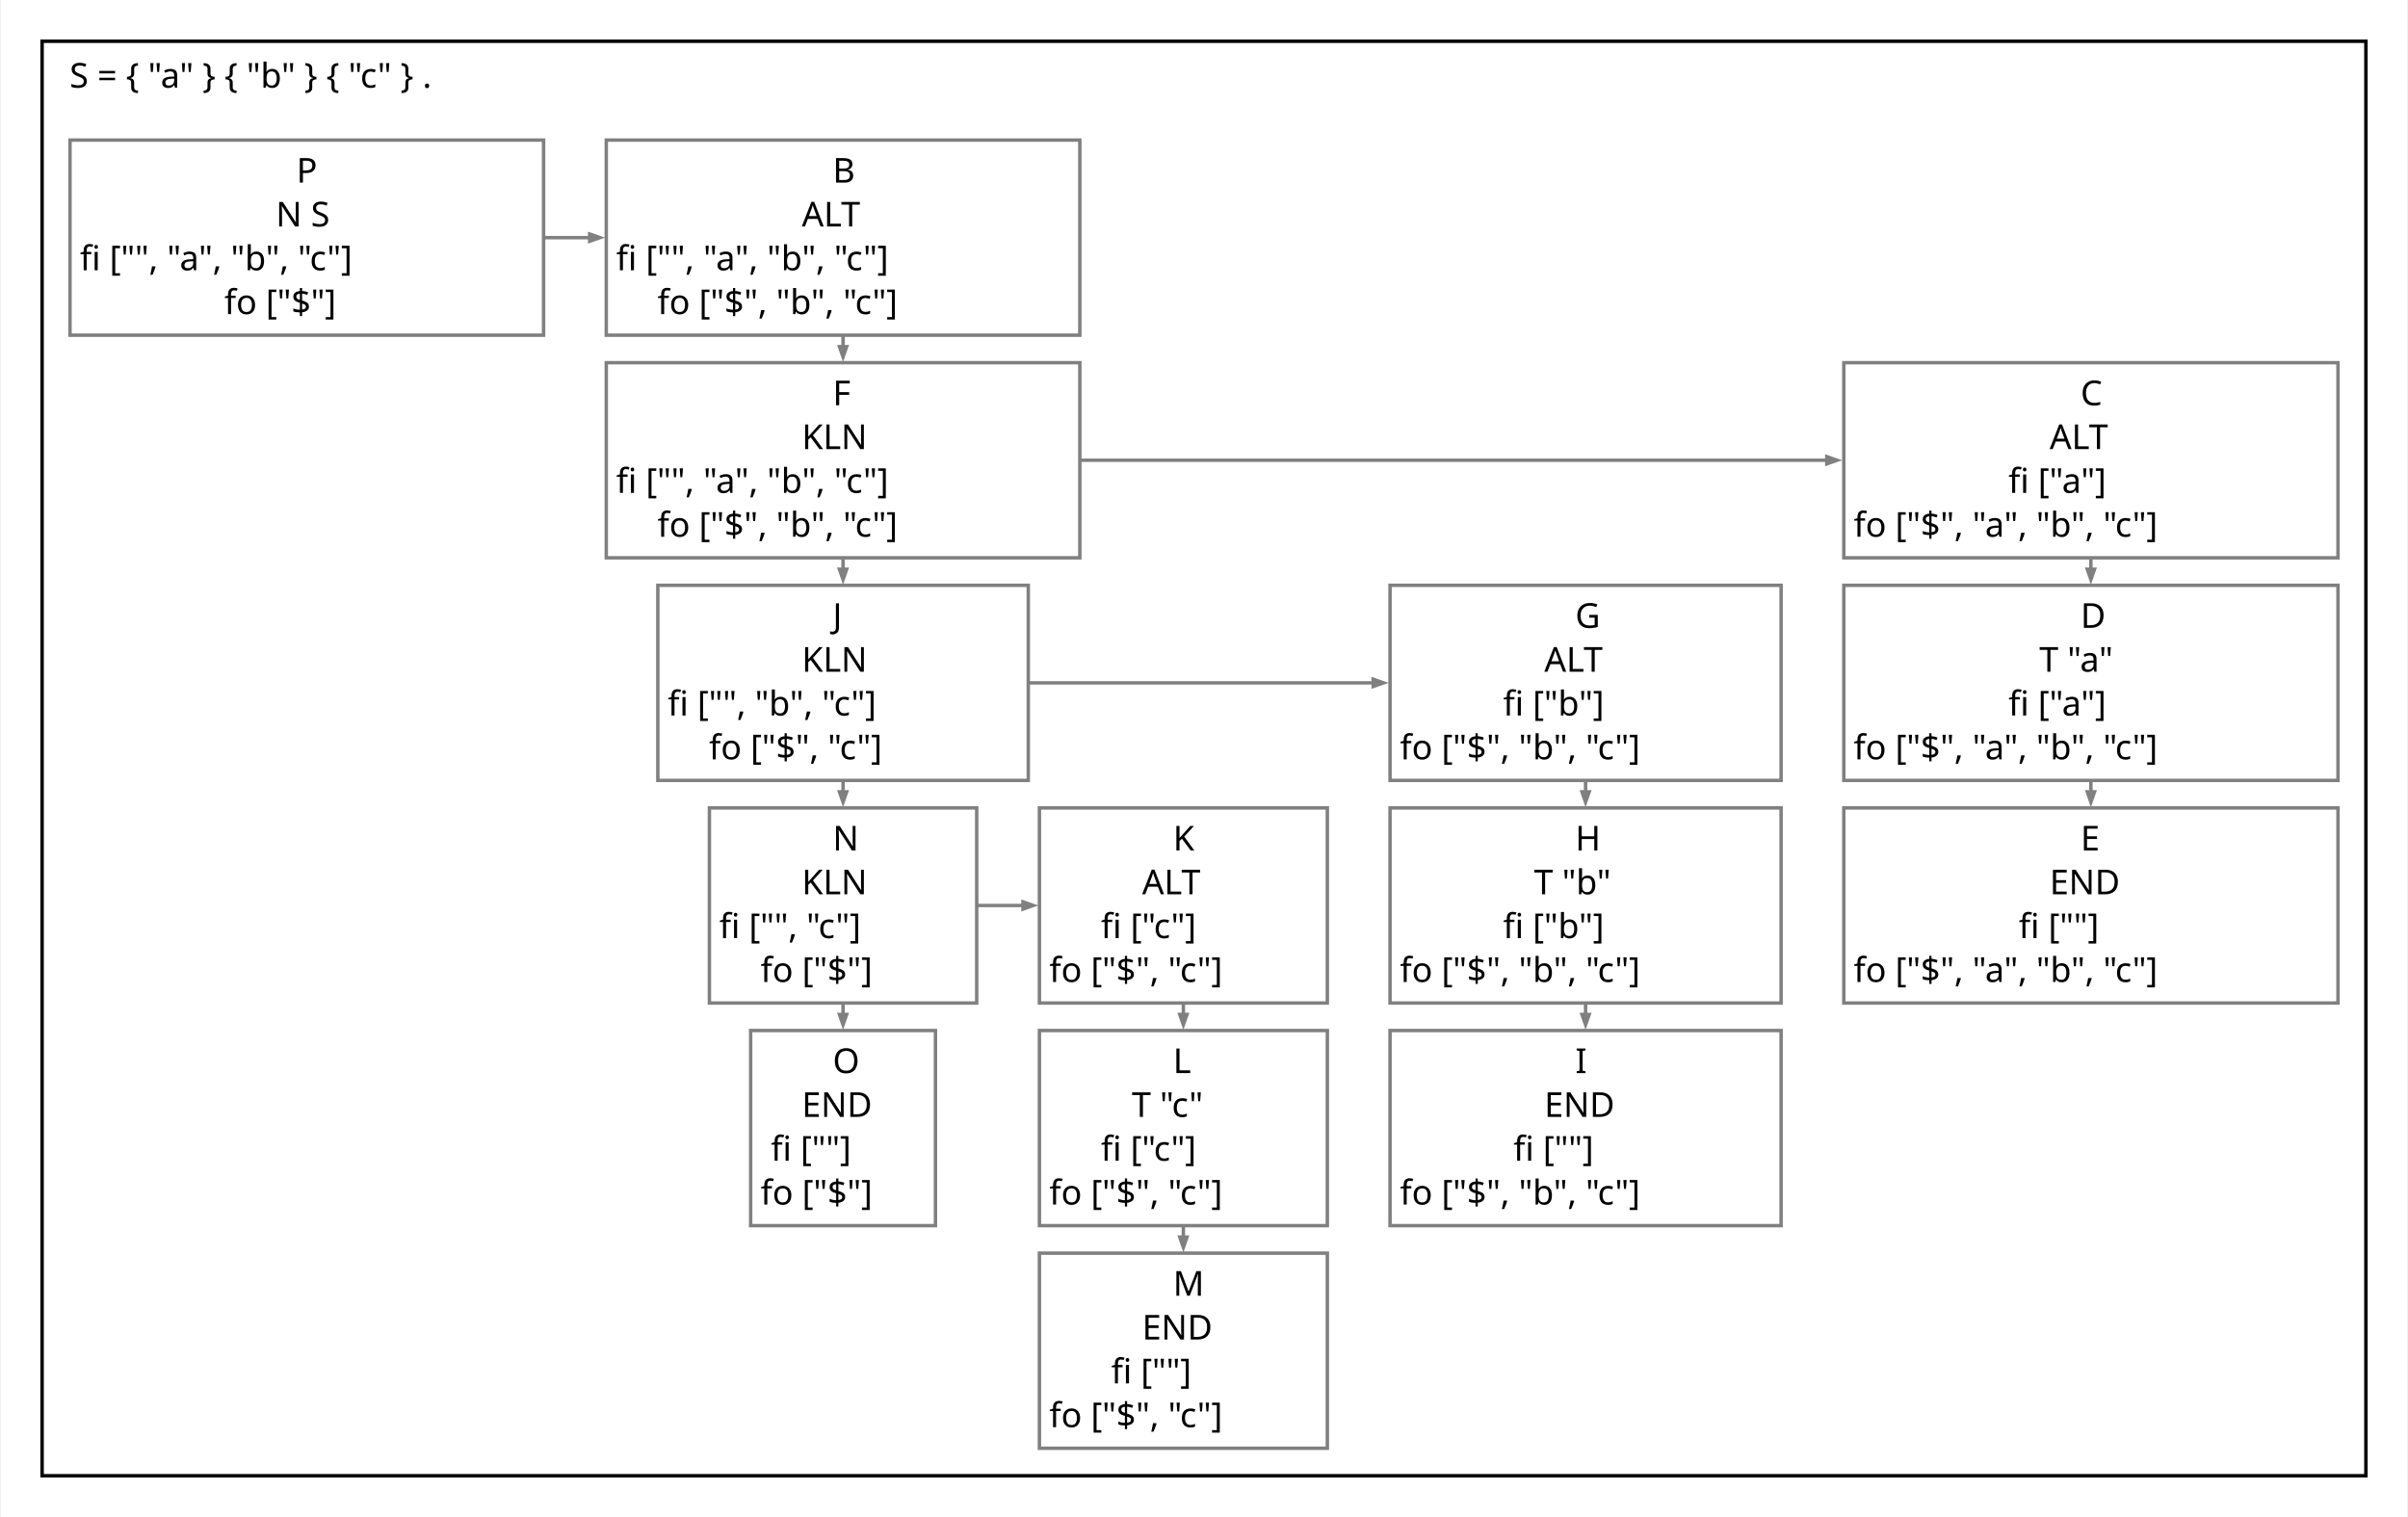
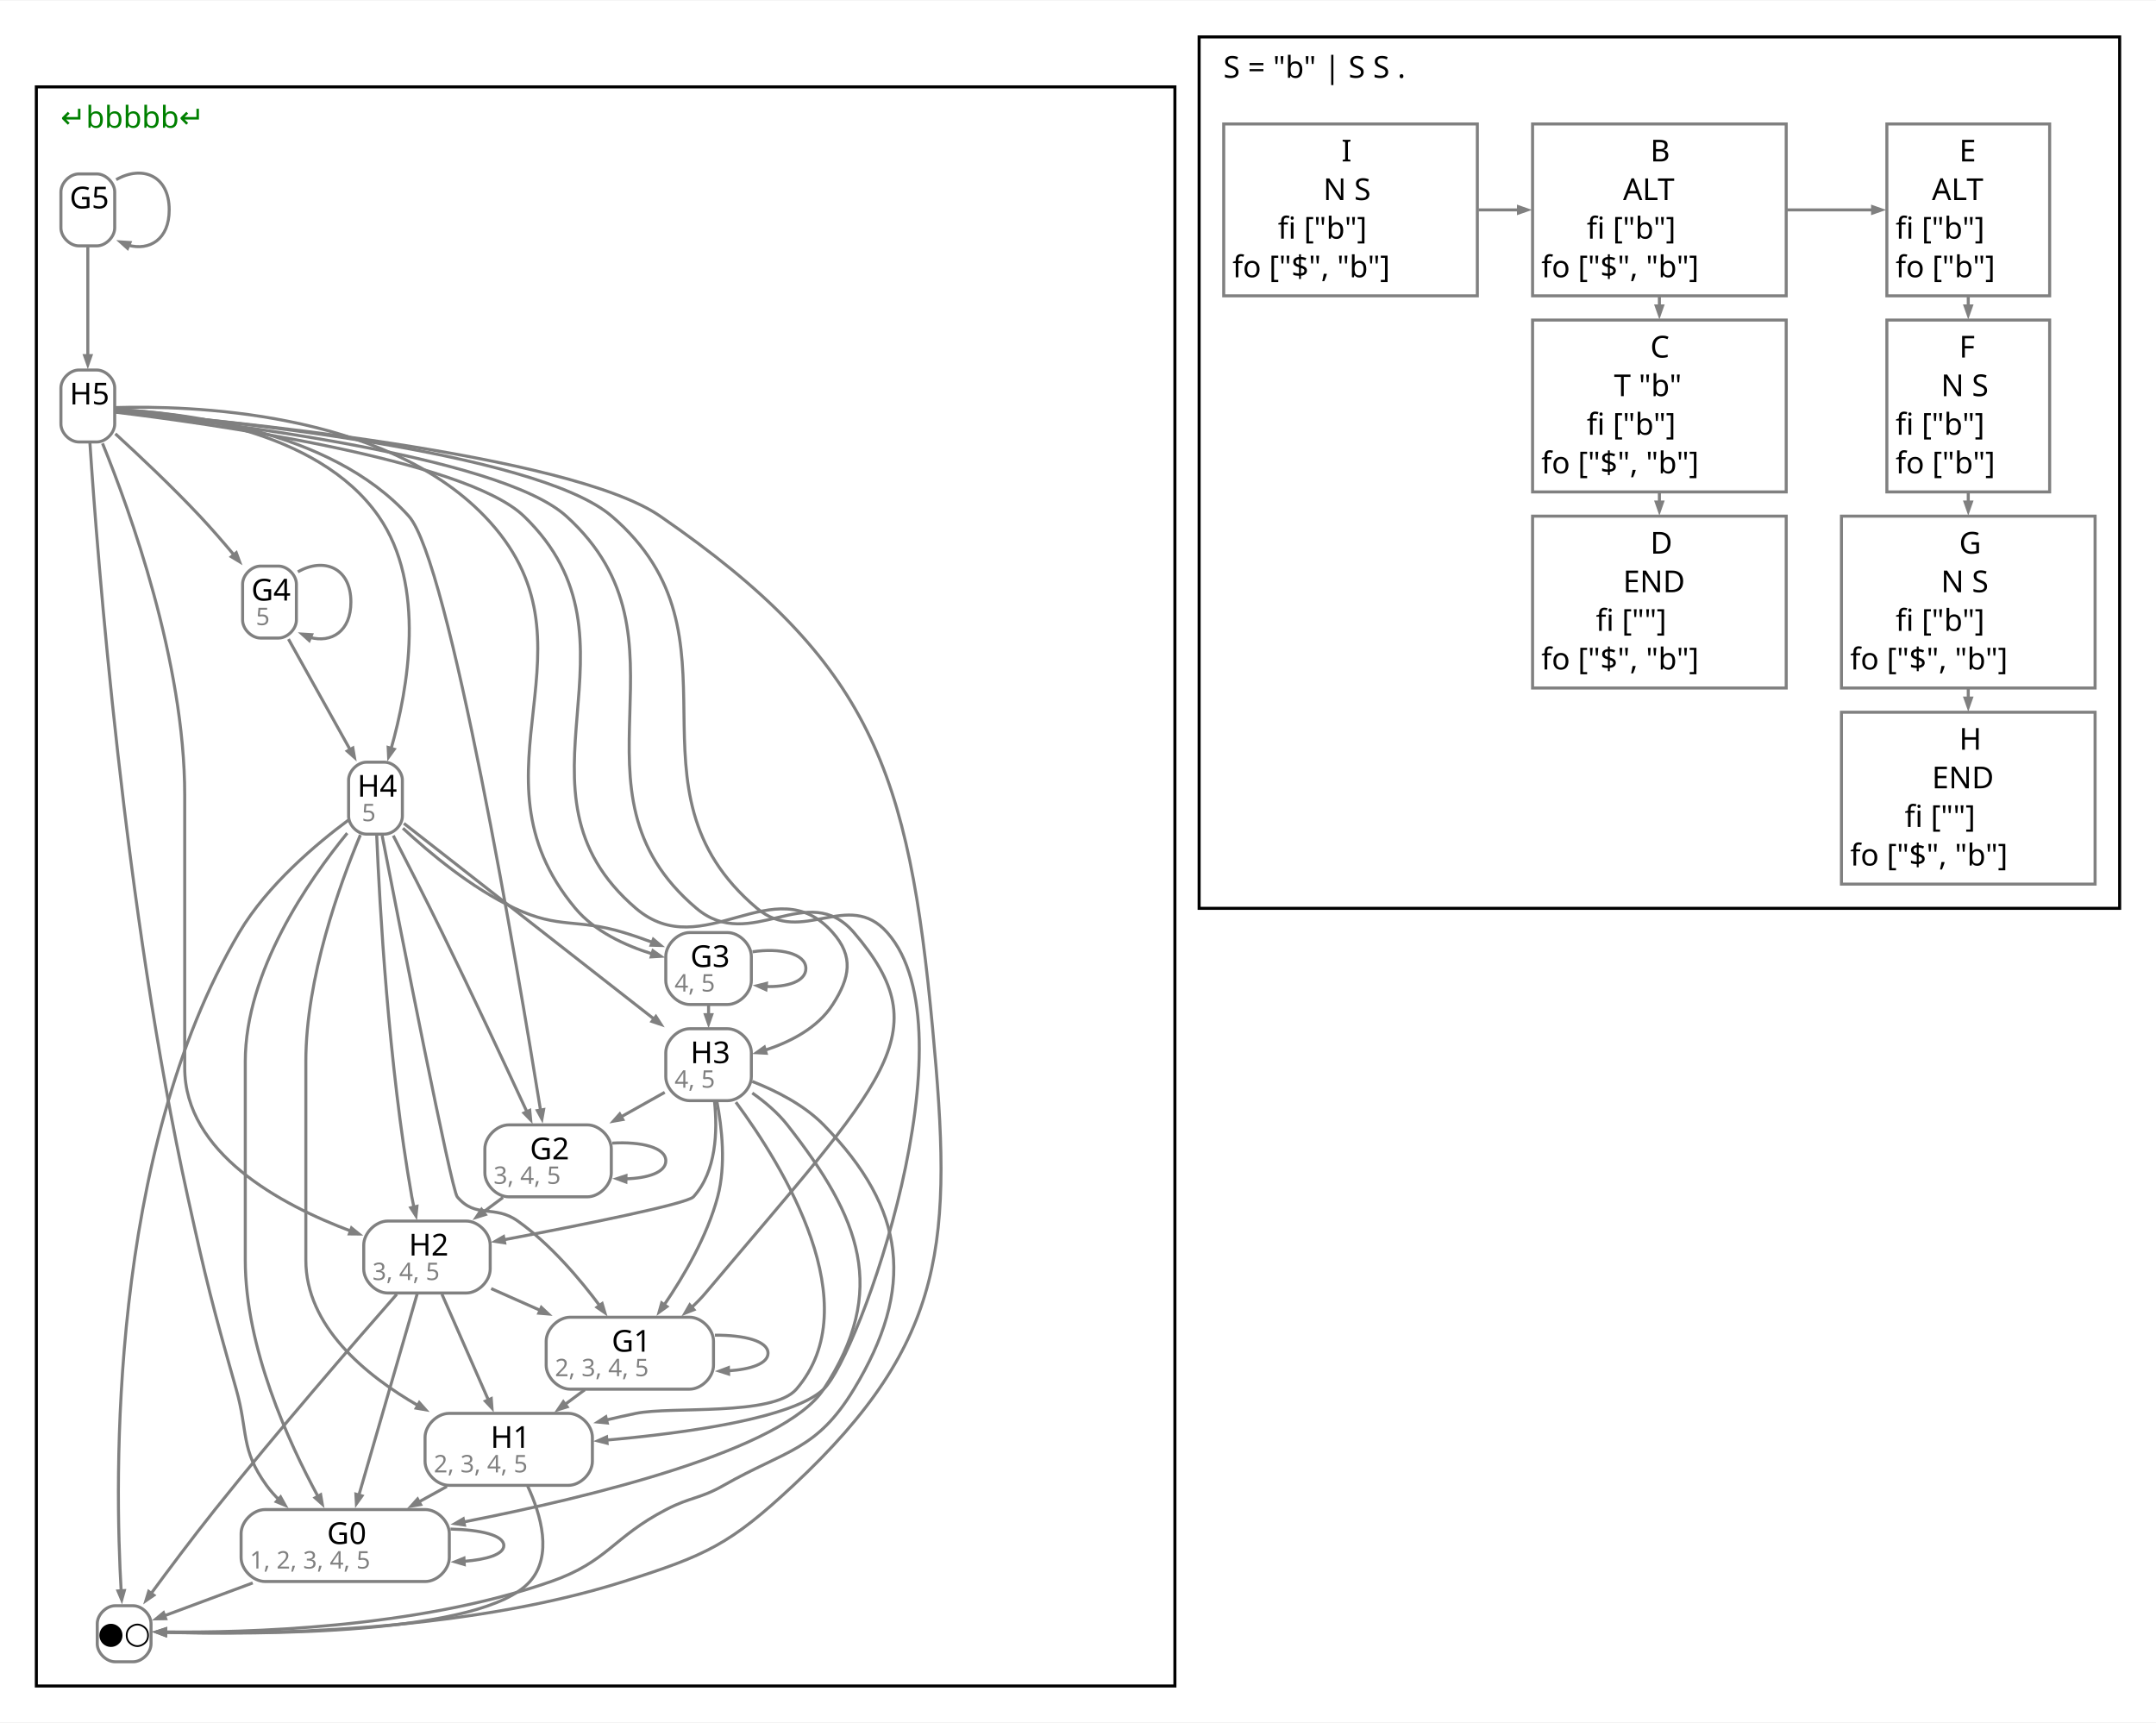
- <svg xmlns="http://www.w3.org/2000/svg" width="700pt" height="441pt" viewBox="0.00 0.00 700.00 441.31">
-   <g id="graph0" class="graph" transform="scale(1 1) rotate(0) translate(4 437.31)">
-     <polygon fill="white" stroke="none" points="-4,4 -4,-437.31 696,-437.31 696,4 -4,4" />
+ <svg xmlns="http://www.w3.org/2000/svg" width="712pt" height="569pt" viewBox="0.00 0.00 712.00 568.62">
+   <g id="graph0" class="graph" transform="scale(1 1) rotate(0) translate(4 564.62)">
+     <polygon fill="white" stroke="none" points="-4,4 -4,-564.62 708,-564.62 708,4 -4,4" />
+     <g id="clust1" class="cluster">
+       <polygon fill="none" stroke="black" points="8,-8 8,-536.12 384,-536.12 384,-8 8,-8" />
+       <text text-anchor="start" x="16" y="-522.62" font-family="Menlo" font-size="10.00" fill="green">↵bbbbb↵</text>
+     </g>
    <g id="clust2" class="cluster">
-       <polygon fill="none" stroke="black" points="8,-8 8,-425.31 684,-425.31 684,-8 8,-8" />
-       <text text-anchor="start" x="16" y="-411.81" font-family="Menlo" font-size="10.00">S = { "a" } { "b" } { "c" } .</text>
+       <polygon fill="none" stroke="black" points="392,-264.83 392,-552.62 696,-552.62 696,-264.83 392,-264.83" />
+       <text text-anchor="start" x="400" y="-539.12" font-family="Menlo" font-size="10.00">S = "b" | S S .</text>
    </g>
    <g id="node1" class="node">
-       <polygon fill="none" stroke="gray" points="153.88,-396.56 16.12,-396.56 16.12,-339.8 153.88,-339.8 153.88,-396.56" />
-       <text text-anchor="start" x="82" y="-384.18" font-family="Menlo" font-size="10.00">P</text>
-       <text text-anchor="start" x="76" y="-371.43" font-family="Menlo" font-size="10.00">N S</text>
-       <text text-anchor="start" x="19" y="-358.68" font-family="Menlo" font-size="10.00">fi ["", "a", "b", "c"]</text>
-       <text text-anchor="start" x="61" y="-345.93" font-family="Menlo" font-size="10.00">fo ["$"]</text>
+       <path fill="none" stroke="gray" d="M136.46,-66.27C136.46,-66.27 83.54,-66.27 83.54,-66.27 79.58,-66.27 75.62,-62.31 75.62,-58.35 75.62,-58.35 75.62,-50.43 75.62,-50.43 75.62,-46.47 79.58,-42.51 83.54,-42.51 83.54,-42.51 136.46,-42.51 136.46,-42.51 140.42,-42.51 144.38,-46.47 144.38,-50.43 144.38,-50.43 144.38,-58.35 144.38,-58.35 144.38,-62.31 140.42,-66.27 136.46,-66.27" />
+       <text text-anchor="start" x="104" y="-54.89" font-family="Menlo" font-size="10.00">G0</text>
+       <text text-anchor="start" x="78.5" y="-46.79" font-family="Menlo" font-size="8.00" fill="gray"> 1, 2, 3, 4, 5</text>
+     </g>
+     <g id="edge2" class="edge">
+       <path fill="none" stroke="gray" d="M144.76,-59.83C154.71,-59.62 162.38,-57.8 162.38,-54.39 162.38,-51.51 156.92,-49.77 149.23,-49.17" />
+       <polygon fill="gray" stroke="gray" points="149.32,-48.12 146.27,-49.02 149.21,-50.22 149.32,-48.12" />
    </g>
    <g id="node2" class="node">
-       <polygon fill="none" stroke="gray" points="309.88,-396.56 172.12,-396.56 172.12,-339.8 309.88,-339.8 309.88,-396.56" />
-       <text text-anchor="start" x="238" y="-384.18" font-family="Menlo" font-size="10.00">B</text>
-       <text text-anchor="start" x="229" y="-371.43" font-family="Menlo" font-size="10.00">ALT </text>
-       <text text-anchor="start" x="175" y="-358.68" font-family="Menlo" font-size="10.00">fi ["", "a", "b", "c"]</text>
-       <text text-anchor="start" x="187" y="-345.93" font-family="Menlo" font-size="10.00">fo ["$", "b", "c"]</text>
+       <path fill="none" stroke="gray" d="M39.96,-34.51C39.96,-34.51 34.04,-34.51 34.04,-34.51 31.08,-34.51 28.12,-31.55 28.12,-28.59 28.12,-28.59 28.12,-21.92 28.12,-21.92 28.12,-18.96 31.08,-16 34.04,-16 34.04,-16 39.96,-16 39.96,-16 42.92,-16 45.88,-18.96 45.88,-21.92 45.88,-21.92 45.88,-28.59 45.88,-28.59 45.88,-31.55 42.92,-34.51 39.96,-34.51" />
+       <text text-anchor="middle" x="37" y="-22.13" font-family="Menlo" font-size="10.00">●○</text>
+     </g>
+     <g id="edge1" class="edge">
+       <path fill="none" stroke="gray" d="M79.46,-42.04C69.12,-38.2 58.13,-34.11 49.91,-31.06" />
+       <polygon fill="gray" stroke="gray" points="50.72,-30.23 47.54,-30.17 49.99,-32.2 50.72,-30.23" />
+     </g>
+     <g id="node3" class="node">
+       <path fill="none" stroke="gray" d="M223.71,-129.79C223.71,-129.79 184.29,-129.79 184.29,-129.79 180.33,-129.79 176.37,-125.83 176.37,-121.87 176.37,-121.87 176.37,-113.95 176.37,-113.95 176.37,-109.99 180.33,-106.03 184.29,-106.03 184.29,-106.03 223.71,-106.03 223.71,-106.03 227.67,-106.03 231.63,-109.99 231.63,-113.95 231.63,-113.95 231.63,-121.87 231.63,-121.87 231.63,-125.83 227.67,-129.79 223.71,-129.79" />
+       <text text-anchor="start" x="198" y="-118.41" font-family="Menlo" font-size="10.00">G1</text>
+       <text text-anchor="start" x="179.25" y="-110.31" font-family="Menlo" font-size="8.00" fill="gray"> 2, 3, 4, 5</text>
+     </g>
+     <g id="edge4" class="edge">
+       <path fill="none" stroke="gray" d="M232.07,-123.86C241.79,-123.93 249.63,-121.94 249.63,-117.91 249.63,-114.51 244.05,-112.56 236.47,-112.08" />
+       <polygon fill="gray" stroke="gray" points="236.61,-111.03 233.58,-112 236.55,-113.13 236.61,-111.03" />
+     </g>
+     <g id="node4" class="node">
+       <path fill="none" stroke="gray" d="M183.71,-98.03C183.71,-98.03 144.29,-98.03 144.29,-98.03 140.33,-98.03 136.37,-94.07 136.37,-90.11 136.37,-90.11 136.37,-82.19 136.37,-82.19 136.37,-78.23 140.33,-74.27 144.29,-74.27 144.29,-74.27 183.71,-74.27 183.71,-74.27 187.67,-74.27 191.63,-78.23 191.63,-82.19 191.63,-82.19 191.63,-90.11 191.63,-90.11 191.63,-94.07 187.67,-98.03 183.71,-98.03" />
+       <text text-anchor="start" x="158" y="-86.65" font-family="Menlo" font-size="10.00">H1</text>
+       <text text-anchor="start" x="139.25" y="-78.55" font-family="Menlo" font-size="8.00" fill="gray"> 2, 3, 4, 5</text>
+     </g>
+     <g id="edge3" class="edge">
+       <path fill="none" stroke="gray" d="M189.11,-105.83C186.95,-104.22 184.71,-102.56 182.49,-100.91" />
+       <polygon fill="gray" stroke="gray" points="183.29,-100.19 180.25,-99.24 182.03,-101.88 183.29,-100.19" />
+     </g>
+     <g id="edge13" class="edge">
+       <path fill="none" stroke="gray" d="M143.58,-73.9C140.49,-72.2 137.28,-70.42 134.12,-68.68" />
+       <polygon fill="gray" stroke="gray" points="134.9,-67.92 131.77,-67.39 133.89,-69.76 134.9,-67.92" />
    </g>
    <g id="edge14" class="edge">
-       <path fill="none" stroke="gray" d="M154.16,-368.18C158.57,-368.18 162.98,-368.18 167.39,-368.18" />
-       <polygon fill="gray" stroke="gray" points="167.29,-369.23 170.29,-368.18 167.29,-367.13 167.29,-369.23" />
-     </g>
-     <g id="node3" class="node">
-       <polygon fill="none" stroke="gray" points="309.88,-331.8 172.12,-331.8 172.12,-275.04 309.88,-275.04 309.88,-331.8" />
-       <text text-anchor="start" x="238" y="-319.42" font-family="Menlo" font-size="10.00">F</text>
-       <text text-anchor="start" x="229" y="-306.67" font-family="Menlo" font-size="10.00">KLN </text>
-       <text text-anchor="start" x="175" y="-293.92" font-family="Menlo" font-size="10.00">fi ["", "a", "b", "c"]</text>
-       <text text-anchor="start" x="187" y="-281.17" font-family="Menlo" font-size="10.00">fo ["$", "b", "c"]</text>
-     </g>
-     <g id="edge13" class="edge">
-       <path fill="none" stroke="gray" d="M241,-339.47C241,-338.38 241,-337.28 241,-336.18" />
-       <polygon fill="gray" stroke="gray" points="242.05,-336.47 241,-333.47 239.95,-336.47 242.05,-336.47" />
-     </g>
-     <g id="node4" class="node">
-       <polygon fill="none" stroke="gray" points="294.88,-267.04 187.12,-267.04 187.12,-210.28 294.88,-210.28 294.88,-267.04" />
-       <text text-anchor="start" x="238" y="-254.66" font-family="Menlo" font-size="10.00">J</text>
-       <text text-anchor="start" x="229" y="-241.91" font-family="Menlo" font-size="10.00">KLN </text>
-       <text text-anchor="start" x="190" y="-229.16" font-family="Menlo" font-size="10.00">fi ["", "b", "c"]</text>
-       <text text-anchor="start" x="202" y="-216.41" font-family="Menlo" font-size="10.00">fo ["$", "c"]</text>
+       <path fill="none" stroke="gray" d="M170.27,-73.98C174.68,-64.48 178.56,-51.04 171,-42.51 155.3,-24.79 80.9,-24.92 50.25,-25.76" />
+       <polygon fill="gray" stroke="gray" points="50.53,-24.7 47.57,-25.84 50.6,-26.8 50.53,-24.7" />
+     </g>
+     <g id="node5" class="node">
+       <path fill="none" stroke="gray" d="M189.96,-193.31C189.96,-193.31 164.04,-193.31 164.04,-193.31 160.08,-193.31 156.12,-189.35 156.12,-185.39 156.12,-185.39 156.12,-177.47 156.12,-177.47 156.12,-173.51 160.08,-169.55 164.04,-169.55 164.04,-169.55 189.96,-169.55 189.96,-169.55 193.92,-169.55 197.88,-173.51 197.88,-177.47 197.88,-177.47 197.88,-185.39 197.88,-185.39 197.88,-189.35 193.92,-193.31 189.96,-193.31" />
+       <text text-anchor="start" x="171" y="-181.93" font-family="Menlo" font-size="10.00">G2</text>
+       <text text-anchor="start" x="159" y="-173.83" font-family="Menlo" font-size="8.00" fill="gray"> 3, 4, 5</text>
+     </g>
+     <g id="edge6" class="edge">
+       <path fill="none" stroke="gray" d="M198.2,-187.29C207.68,-187.85 215.88,-185.9 215.88,-181.43 215.88,-177.66 210.04,-175.68 202.52,-175.49" />
+       <polygon fill="gray" stroke="gray" points="202.69,-174.44 199.71,-175.54 202.73,-176.54 202.69,-174.44" />
+     </g>
+     <g id="node6" class="node">
+       <path fill="none" stroke="gray" d="M149.96,-161.55C149.96,-161.55 124.04,-161.55 124.04,-161.55 120.08,-161.55 116.12,-157.59 116.12,-153.63 116.12,-153.63 116.12,-145.71 116.12,-145.71 116.12,-141.75 120.08,-137.79 124.04,-137.79 124.04,-137.79 149.96,-137.79 149.96,-137.79 153.92,-137.79 157.88,-141.75 157.88,-145.71 157.88,-145.71 157.88,-153.63 157.88,-153.63 157.88,-157.59 153.92,-161.55 149.96,-161.55" />
+       <text text-anchor="start" x="131" y="-150.17" font-family="Menlo" font-size="10.00">H2</text>
+       <text text-anchor="start" x="119" y="-142.07" font-family="Menlo" font-size="8.00" fill="gray"> 3, 4, 5</text>
+     </g>
+     <g id="edge5" class="edge">
+       <path fill="none" stroke="gray" d="M162.11,-169.35C159.95,-167.74 157.71,-166.08 155.49,-164.43" />
+       <polygon fill="gray" stroke="gray" points="156.29,-163.71 153.25,-162.76 155.03,-165.4 156.29,-163.71" />
+     </g>
+     <g id="edge17" class="edge">
+       <path fill="none" stroke="gray" d="M133.8,-137.6C128.99,-121 119.9,-89.6 114.45,-70.78" />
+       <polygon fill="gray" stroke="gray" points="115.55,-70.78 113.7,-68.19 113.53,-71.36 115.55,-70.78" />
+     </g>
+     <g id="edge18" class="edge">
+       <path fill="none" stroke="gray" d="M127.04,-137.39C113.26,-121.69 87.73,-92.23 67,-66.27 59.61,-57.01 51.57,-46.25 45.67,-38.22" />
+       <polygon fill="gray" stroke="gray" points="46.8,-37.98 44.18,-36.18 45.11,-39.22 46.8,-37.98" />
+     </g>
+     <g id="edge15" class="edge">
+       <path fill="none" stroke="gray" d="M158.2,-139.25C163.43,-136.93 169.13,-134.4 174.67,-131.94" />
+       <polygon fill="gray" stroke="gray" points="174.78,-133.04 177.1,-130.86 173.93,-131.12 174.78,-133.04" />
+     </g>
+     <g id="edge16" class="edge">
+       <path fill="none" stroke="gray" d="M141.95,-137.39C146.25,-127.59 152.52,-113.31 157.27,-102.48" />
+       <polygon fill="gray" stroke="gray" points="158.23,-102.92 158.47,-99.75 156.3,-102.07 158.23,-102.92" />
+     </g>
+     <g id="node7" class="node">
+       <path fill="none" stroke="gray" d="M236.21,-256.83C236.21,-256.83 223.79,-256.83 223.79,-256.83 219.83,-256.83 215.87,-252.87 215.87,-248.91 215.87,-248.91 215.87,-240.99 215.87,-240.99 215.87,-237.03 219.83,-233.07 223.79,-233.07 223.79,-233.07 236.21,-233.07 236.21,-233.07 240.17,-233.07 244.13,-237.03 244.13,-240.99 244.13,-240.99 244.13,-248.91 244.13,-248.91 244.13,-252.87 240.17,-256.83 236.21,-256.83" />
+       <text text-anchor="start" x="224" y="-245.45" font-family="Menlo" font-size="10.00">G3</text>
+       <text text-anchor="start" x="218.75" y="-237.35" font-family="Menlo" font-size="8.00" fill="gray"> 4, 5</text>
+     </g>
+     <g id="edge8" class="edge">
+       <path fill="none" stroke="gray" d="M244.54,-250.48C253.55,-251.82 262.13,-249.97 262.13,-244.95 262.13,-240.71 256.02,-238.73 248.7,-239.02" />
+       <polygon fill="gray" stroke="gray" points="248.93,-237.95 246.05,-239.27 249.13,-240.04 248.93,-237.95" />
+     </g>
+     <g id="node8" class="node">
+       <path fill="none" stroke="gray" d="M236.21,-225.07C236.21,-225.07 223.79,-225.07 223.79,-225.07 219.83,-225.07 215.87,-221.11 215.87,-217.15 215.87,-217.15 215.87,-209.23 215.87,-209.23 215.87,-205.27 219.83,-201.31 223.79,-201.31 223.79,-201.31 236.21,-201.31 236.21,-201.31 240.17,-201.31 244.13,-205.27 244.13,-209.23 244.13,-209.23 244.13,-217.15 244.13,-217.15 244.13,-221.11 240.17,-225.07 236.21,-225.07" />
+       <text text-anchor="start" x="224" y="-213.69" font-family="Menlo" font-size="10.00">H3</text>
+       <text text-anchor="start" x="218.75" y="-205.59" font-family="Menlo" font-size="8.00" fill="gray"> 4, 5</text>
+     </g>
+     <g id="edge7" class="edge">
+       <path fill="none" stroke="gray" d="M230,-232.87C230,-231.77 230,-230.64 230,-229.51" />
+       <polygon fill="gray" stroke="gray" points="231.05,-229.7 230,-226.7 228.95,-229.7 231.05,-229.7" />
+     </g>
+     <g id="edge23" class="edge">
+       <path fill="none" stroke="gray" d="M244.44,-203.84C248.58,-200.92 252.83,-197.35 256,-193.31 280.18,-162.51 289.45,-138.79 268,-106.03 254.8,-85.88 191.41,-70.44 149.04,-62.16" />
+       <polygon fill="gray" stroke="gray" points="149.38,-61.16 146.24,-61.62 148.98,-63.22 149.38,-61.16" />
+     </g>
+     <g id="edge24" class="edge">
+       <path fill="none" stroke="gray" d="M244.42,-207.66C252.2,-204.62 261.5,-199.94 268,-193.31 295.33,-165.43 298.25,-139.41 278,-106.03 265.68,-85.72 255.65,-86.02 235,-74.27 227.04,-69.74 224.13,-70.49 216,-66.27 198.32,-57.1 196.8,-49.09 178,-42.51 133.34,-26.87 76.33,-25.55 50.64,-25.86" />
+       <polygon fill="gray" stroke="gray" points="50.71,-24.81 47.73,-25.91 50.75,-26.91 50.71,-24.81" />
+     </g>
+     <g id="edge21" class="edge">
+       <path fill="none" stroke="gray" d="M232.73,-201.14C234.42,-192.42 235.79,-180.02 233,-169.55 229.55,-156.59 221.91,-143.48 215.34,-133.86" />
+       <polygon fill="gray" stroke="gray" points="216.24,-133.31 213.66,-131.45 214.52,-134.51 216.24,-133.31" />
+     </g>
+     <g id="edge22" class="edge">
+       <path fill="none" stroke="gray" d="M239.02,-200.82C254.65,-179.65 282.93,-133.84 259,-106.03 251.23,-97 217.67,-100.42 206,-98.03 202.71,-97.36 199.3,-96.59 195.9,-95.78" />
+       <polygon fill="gray" stroke="gray" points="196.55,-94.86 193.39,-95.17 196.06,-96.9 196.55,-94.86" />
+     </g>
+     <g id="edge19" class="edge">
+       <path fill="none" stroke="gray" d="M215.52,-204.06C211.02,-201.53 205.94,-198.68 200.98,-195.9" />
+       <polygon fill="gray" stroke="gray" points="201.68,-195.08 198.55,-194.53 200.65,-196.91 201.68,-195.08" />
+     </g>
+     <g id="edge20" class="edge">
+       <path fill="none" stroke="gray" d="M231.97,-200.95C232.96,-191.39 232.62,-177.93 225,-169.55 222.85,-167.19 187.53,-160.14 162.3,-155.35" />
+       <polygon fill="gray" stroke="gray" points="162.67,-154.35 159.52,-154.83 162.28,-156.42 162.67,-154.35" />
+     </g>
+     <g id="node9" class="node">
+       <path fill="none" stroke="gray" d="M87.96,-377.85C87.96,-377.85 82.04,-377.85 82.04,-377.85 79.08,-377.85 76.12,-374.89 76.12,-371.93 76.12,-371.93 76.12,-360.01 76.12,-360.01 76.12,-357.05 79.08,-354.09 82.04,-354.09 82.04,-354.09 87.96,-354.09 87.96,-354.09 90.92,-354.09 93.88,-357.05 93.88,-360.01 93.88,-360.01 93.88,-371.93 93.88,-371.93 93.88,-374.89 90.92,-377.85 87.96,-377.85" />
+       <text text-anchor="start" x="79" y="-366.47" font-family="Menlo" font-size="10.00">G4</text>
+       <text text-anchor="start" x="80.5" y="-358.37" font-family="Menlo" font-size="8.00" fill="gray"> 5</text>
+     </g>
+     <g id="edge10" class="edge">
+       <path fill="none" stroke="gray" d="M94.37,-375.95C102.82,-380.81 111.88,-377.48 111.88,-365.97 111.88,-356.26 105.43,-352.37 98.34,-354.31" />
+       <polygon fill="gray" stroke="gray" points="98.12,-353.27 95.76,-355.4 98.93,-355.2 98.12,-353.27" />
+     </g>
+     <g id="node10" class="node">
+       <path fill="none" stroke="gray" d="M122.96,-313.09C122.96,-313.09 117.04,-313.09 117.04,-313.09 114.08,-313.09 111.12,-310.13 111.12,-307.17 111.12,-307.17 111.12,-295.25 111.12,-295.25 111.12,-292.29 114.08,-289.33 117.04,-289.33 117.04,-289.33 122.96,-289.33 122.96,-289.33 125.92,-289.33 128.88,-292.29 128.88,-295.25 128.88,-295.25 128.88,-307.17 128.88,-307.17 128.88,-310.13 125.92,-313.09 122.96,-313.09" />
+       <text text-anchor="start" x="114" y="-301.71" font-family="Menlo" font-size="10.00">H4</text>
+       <text text-anchor="start" x="115.5" y="-293.61" font-family="Menlo" font-size="8.00" fill="gray"> 5</text>
    </g>
    <g id="edge9" class="edge">
-       <path fill="none" stroke="gray" d="M241,-274.71C241,-273.62 241,-272.52 241,-271.42" />
-       <polygon fill="gray" stroke="gray" points="242.05,-271.71 241,-268.71 239.95,-271.71 242.05,-271.71" />
+       <path fill="none" stroke="gray" d="M91.26,-353.75C96.98,-343.49 105.49,-328.23 111.76,-316.98" />
+       <polygon fill="gray" stroke="gray" points="112.52,-317.79 113.06,-314.65 110.68,-316.76 112.52,-317.79" />
+     </g>
+     <g id="edge31" class="edge">
+       <path fill="none" stroke="gray" d="M110.67,-289.66C98.02,-274.22 77,-244.08 77,-214.19 77,-214.19 77,-214.19 77,-148.67 77,-119.76 91.26,-88.56 101.03,-70.56" />
+       <polygon fill="gray" stroke="gray" points="101.89,-71.17 102.43,-68.04 100.06,-70.15 101.89,-71.17" />
+     </g>
+     <g id="edge32" class="edge">
+       <path fill="none" stroke="gray" d="M110.99,-293.92C100.74,-286.31 84.26,-272.54 75,-256.83 31.84,-183.61 33.87,-75.83 36.03,-39.07" />
+       <polygon fill="gray" stroke="gray" points="37.06,-39.52 36.2,-36.46 34.96,-39.39 37.06,-39.52" />
+     </g>
+     <g id="edge29" class="edge">
+       <path fill="none" stroke="gray" d="M122.2,-288.85C128.29,-257.49 145.06,-171.87 147,-169.55 153.15,-162.21 159.2,-167.1 167,-161.55 177.81,-153.86 187.54,-142.38 194.3,-133.27" />
+       <polygon fill="gray" stroke="gray" points="194.85,-134.3 195.76,-131.25 193.15,-133.06 194.85,-134.3" />
+     </g>
+     <g id="edge30" class="edge">
+       <path fill="none" stroke="gray" d="M115.01,-289.06C108.24,-272.89 97,-241.86 97,-214.19 97,-214.19 97,-214.19 97,-148.67 97,-126.91 116.42,-110.75 134.34,-100.46" />
+       <polygon fill="gray" stroke="gray" points="134.47,-101.6 136.58,-99.22 133.45,-99.76 134.47,-101.6" />
+     </g>
+     <g id="edge27" class="edge">
+       <path fill="none" stroke="gray" d="M125.88,-288.84C130.37,-280.12 136.66,-267.76 142,-256.83 151.97,-236.43 163.06,-212.66 170.03,-197.58" />
+       <polygon fill="gray" stroke="gray" points="170.94,-198.11 171.25,-194.95 169.04,-197.23 170.94,-198.11" />
+     </g>
+     <g id="edge28" class="edge">
+       <path fill="none" stroke="gray" d="M120.4,-288.94C121.35,-266.21 124.26,-213.29 132,-169.55 132.2,-168.44 132.43,-167.3 132.68,-166.16" />
+       <polygon fill="gray" stroke="gray" points="133.69,-166.42 133.37,-163.25 131.65,-165.93 133.69,-166.42" />
+     </g>
+     <g id="edge25" class="edge">
+       <path fill="none" stroke="gray" d="M129.06,-291.28C137.79,-283.17 151.76,-271.48 166,-264.83 180.85,-257.89 186.32,-261.59 202,-256.83 205.09,-255.89 208.32,-254.77 211.44,-253.61" />
+       <polygon fill="gray" stroke="gray" points="211.77,-254.61 214.2,-252.56 211.02,-252.65 211.77,-254.61" />
+     </g>
+     <g id="edge26" class="edge">
+       <path fill="none" stroke="gray" d="M129.38,-292.88C147.7,-278.55 188.52,-246.63 212.15,-228.15" />
+       <polygon fill="gray" stroke="gray" points="212.6,-229.13 214.32,-226.45 211.31,-227.47 212.6,-229.13" />
+     </g>
+     <g id="node11" class="node">
+       <path fill="none" stroke="gray" d="M27.96,-507.37C27.96,-507.37 22.04,-507.37 22.04,-507.37 19.08,-507.37 16.12,-504.41 16.12,-501.45 16.12,-501.45 16.12,-489.53 16.12,-489.53 16.12,-486.57 19.08,-483.61 22.04,-483.61 22.04,-483.61 27.96,-483.61 27.96,-483.61 30.92,-483.61 33.88,-486.57 33.88,-489.53 33.88,-489.53 33.88,-501.45 33.88,-501.45 33.88,-504.41 30.92,-507.37 27.96,-507.37" />
+       <text text-anchor="start" x="19" y="-495.99" font-family="Menlo" font-size="10.00">G5</text>
+       <text text-anchor="start" x="22.75" y="-487.89" font-family="Menlo" font-size="8.00" fill="gray"> </text>
+     </g>
+     <g id="edge12" class="edge">
+       <path fill="none" stroke="gray" d="M34.37,-505.47C42.82,-510.33 51.88,-507 51.88,-495.49 51.88,-485.78 45.43,-481.89 38.34,-483.83" />
+       <polygon fill="gray" stroke="gray" points="38.12,-482.79 35.76,-484.92 38.93,-484.72 38.12,-482.79" />
+     </g>
+     <g id="node12" class="node">
+       <path fill="none" stroke="gray" d="M27.96,-442.61C27.96,-442.61 22.04,-442.61 22.04,-442.61 19.08,-442.61 16.12,-439.65 16.12,-436.69 16.12,-436.69 16.12,-424.77 16.12,-424.77 16.12,-421.81 19.08,-418.85 22.04,-418.85 22.04,-418.85 27.96,-418.85 27.96,-418.85 30.92,-418.85 33.88,-421.81 33.88,-424.77 33.88,-424.77 33.88,-436.69 33.88,-436.69 33.88,-439.65 30.92,-442.61 27.96,-442.61" />
+       <text text-anchor="start" x="19" y="-431.23" font-family="Menlo" font-size="10.00">H5</text>
+       <text text-anchor="start" x="22.75" y="-423.13" font-family="Menlo" font-size="8.00" fill="gray"> </text>
+     </g>
+     <g id="edge11" class="edge">
+       <path fill="none" stroke="gray" d="M25,-483.27C25,-473.18 25,-458.28 25,-447.09" />
+       <polygon fill="gray" stroke="gray" points="26.05,-447.37 25,-444.37 23.95,-447.37 26.05,-447.37" />
+     </g>
+     <g id="edge41" class="edge">
+       <path fill="none" stroke="gray" d="M25.7,-418.45C28.11,-382.03 37.1,-264.49 58,-169.55 64.26,-141.12 66.07,-134.04 74,-106.03 78.03,-91.79 75.35,-86.28 84,-74.27 85.26,-72.52 86.74,-70.86 88.34,-69.31" />
+       <polygon fill="gray" stroke="gray" points="88.65,-70.44 90.19,-67.66 87.25,-68.87 88.65,-70.44" />
+     </g>
+     <g id="edge42" class="edge">
+       <path fill="none" stroke="gray" d="M34.28,-428.99C68.05,-426.14 184.05,-415.01 214,-394.35 284.14,-345.97 296.06,-309.91 304,-225.07 310.53,-155.3 309.21,-122.1 258,-74.27 237.09,-54.74 229.27,-51.16 202,-42.51 147.83,-25.33 79.07,-24.98 50.45,-25.72" />
+       <polygon fill="gray" stroke="gray" points="50.69,-24.66 47.72,-25.8 50.75,-26.76 50.69,-24.66" />
+     </g>
+     <g id="edge39" class="edge">
+       <path fill="none" stroke="gray" d="M34.14,-428.86C64.38,-425.8 160.59,-414.62 183,-394.35 227.98,-353.66 179.67,-303.97 226,-264.83 243.86,-249.74 262.77,-274.58 278,-256.83 306.69,-223.39 288.2,-208.15 229,-137.79 227.56,-136.07 225.93,-134.42 224.21,-132.85" />
+       <polygon fill="gray" stroke="gray" points="225.16,-132.28 222.2,-131.12 223.79,-133.87 225.16,-132.28" />
+     </g>
+     <g id="edge40" class="edge">
+       <path fill="none" stroke="gray" d="M34.06,-429.02C66,-426.37 172.75,-416 198,-394.35 244.6,-354.39 199.04,-304.37 246,-264.83 260.87,-252.31 276.11,-271.38 289,-256.83 317.9,-224.21 279.75,-117.13 268,-106.03 257.8,-96.4 222.72,-91.54 196.09,-89.19" />
+       <polygon fill="gray" stroke="gray" points="196.49,-88.17 193.41,-88.96 196.31,-90.26 196.49,-88.17" />
+     </g>
+     <g id="edge37" class="edge">
+       <path fill="none" stroke="gray" d="M34.28,-429.54C54.97,-428.58 105.09,-423.23 131,-394.35 144.3,-379.52 167.06,-244.33 174.54,-197.96" />
+       <polygon fill="gray" stroke="gray" points="175.53,-198.38 174.97,-195.25 173.46,-198.04 175.53,-198.38" />
+     </g>
+     <g id="edge38" class="edge">
+       <path fill="none" stroke="gray" d="M29.86,-418.37C38.81,-396.37 57,-346.26 57,-302.21 57,-302.21 57,-302.21 57,-212.19 57,-184.03 88.53,-166.98 112,-158.19" />
+       <polygon fill="gray" stroke="gray" points="112.09,-159.27 114.56,-157.27 111.38,-157.3 112.09,-159.27" />
+     </g>
+     <g id="edge35" class="edge">
+       <path fill="none" stroke="gray" d="M34.18,-430.21C58.01,-430.9 122.31,-429.28 156,-394.35 197.02,-351.82 148.09,-310.15 186,-264.83 192.42,-257.16 202.52,-252.53 211.43,-249.77" />
+       <polygon fill="gray" stroke="gray" points="211.63,-250.81 214.23,-248.98 211.05,-248.79 211.63,-250.81" />
+     </g>
+     <g id="edge36" class="edge">
+       <path fill="none" stroke="gray" d="M34.15,-428.68C62.68,-425.23 149.25,-413.37 169,-394.35 212.12,-352.82 160.5,-303.74 206,-264.83 228.12,-245.91 251.72,-278.63 271,-256.83 278,-248.92 276.7,-241.96 271,-233.07 265.99,-225.24 256.82,-220.62 248.42,-217.9" />
+       <polygon fill="gray" stroke="gray" points="249.01,-216.98 245.84,-217.15 248.42,-219 249.01,-216.98" />
+     </g>
+     <g id="edge33" class="edge">
+       <path fill="none" stroke="gray" d="M34.09,-421.56C41.75,-414.55 52.88,-404.08 62,-394.35 65.78,-390.32 69.72,-385.78 73.24,-381.57" />
+       <polygon fill="gray" stroke="gray" points="74.02,-382.28 75.12,-379.3 72.4,-380.94 74.02,-382.28" />
+     </g>
+     <g id="edge34" class="edge">
+       <path fill="none" stroke="gray" d="M34.15,-429.56C53.99,-428.64 100.78,-423.35 121,-394.35 136.91,-371.54 130.75,-337.21 125.16,-317.54" />
+       <polygon fill="gray" stroke="gray" points="126.2,-317.36 124.34,-314.79 124.19,-317.96 126.2,-317.36" />
    </g>
    <g id="node13" class="node">
-       <polygon fill="none" stroke="gray" points="675.88,-331.8 532.12,-331.8 532.12,-275.04 675.88,-275.04 675.88,-331.8" />
-       <text text-anchor="start" x="601" y="-319.42" font-family="Menlo" font-size="10.00">C</text>
-       <text text-anchor="start" x="592" y="-306.67" font-family="Menlo" font-size="10.00">ALT </text>
-       <text text-anchor="start" x="580" y="-293.92" font-family="Menlo" font-size="10.00">fi ["a"]</text>
-       <text text-anchor="start" x="535" y="-281.17" font-family="Menlo" font-size="10.00">fo ["$", "a", "b", "c"]</text>
-     </g>
-     <g id="edge12" class="edge">
-       <path fill="none" stroke="gray" d="M310.13,-303.42C382.53,-303.42 454.94,-303.42 527.35,-303.42" />
-       <polygon fill="gray" stroke="gray" points="527.17,-304.47 530.17,-303.42 527.17,-302.37 527.17,-304.47" />
-     </g>
-     <g id="node5" class="node">
-       <polygon fill="none" stroke="gray" points="279.88,-202.28 202.12,-202.28 202.12,-145.52 279.88,-145.52 279.88,-202.28" />
-       <text text-anchor="start" x="238" y="-189.9" font-family="Menlo" font-size="10.00">N</text>
-       <text text-anchor="start" x="229" y="-177.15" font-family="Menlo" font-size="10.00">KLN </text>
-       <text text-anchor="start" x="205" y="-164.4" font-family="Menlo" font-size="10.00">fi ["", "c"]</text>
-       <text text-anchor="start" x="217" y="-151.65" font-family="Menlo" font-size="10.00">fo ["$"]</text>
-     </g>
-     <g id="edge5" class="edge">
-       <path fill="none" stroke="gray" d="M241,-209.95C241,-208.86 241,-207.76 241,-206.66" />
-       <polygon fill="gray" stroke="gray" points="242.05,-206.95 241,-203.95 239.95,-206.95 242.05,-206.95" />
-     </g>
-     <g id="node10" class="node">
-       <polygon fill="none" stroke="gray" points="513.88,-267.04 400.12,-267.04 400.12,-210.28 513.88,-210.28 513.88,-267.04" />
-       <text text-anchor="start" x="454" y="-254.66" font-family="Menlo" font-size="10.00">G</text>
-       <text text-anchor="start" x="445" y="-241.91" font-family="Menlo" font-size="10.00">ALT </text>
-       <text text-anchor="start" x="433" y="-229.16" font-family="Menlo" font-size="10.00">fi ["b"]</text>
-       <text text-anchor="start" x="403" y="-216.41" font-family="Menlo" font-size="10.00">fo ["$", "b", "c"]</text>
-     </g>
-     <g id="edge8" class="edge">
-       <path fill="none" stroke="gray" d="M295,-238.66C328.41,-238.66 361.82,-238.66 395.23,-238.66" />
-       <polygon fill="gray" stroke="gray" points="395.22,-239.71 398.22,-238.66 395.22,-237.61 395.22,-239.71" />
-     </g>
-     <g id="node6" class="node">
-       <polygon fill="none" stroke="gray" points="267.88,-137.52 214.12,-137.52 214.12,-80.76 267.88,-80.76 267.88,-137.52" />
-       <text text-anchor="start" x="238" y="-125.14" font-family="Menlo" font-size="10.00">O</text>
-       <text text-anchor="start" x="229" y="-112.39" font-family="Menlo" font-size="10.00">END </text>
-       <text text-anchor="start" x="220" y="-99.64" font-family="Menlo" font-size="10.00">fi [""]</text>
-       <text text-anchor="start" x="217" y="-86.89" font-family="Menlo" font-size="10.00">fo ["$"]</text>
-     </g>
-     <g id="edge1" class="edge">
-       <path fill="none" stroke="gray" d="M241,-145.19C241,-144.1 241,-143 241,-141.9" />
-       <polygon fill="gray" stroke="gray" points="242.05,-142.19 241,-139.19 239.95,-142.19 242.05,-142.19" />
-     </g>
-     <g id="node7" class="node">
-       <polygon fill="none" stroke="gray" points="381.88,-202.28 298.12,-202.28 298.12,-145.52 381.88,-145.52 381.88,-202.28" />
-       <text text-anchor="start" x="337" y="-189.9" font-family="Menlo" font-size="10.00">K</text>
-       <text text-anchor="start" x="328" y="-177.15" font-family="Menlo" font-size="10.00">ALT </text>
-       <text text-anchor="start" x="316" y="-164.4" font-family="Menlo" font-size="10.00">fi ["c"]</text>
-       <text text-anchor="start" x="301" y="-151.65" font-family="Menlo" font-size="10.00">fo ["$", "c"]</text>
-     </g>
-     <g id="edge4" class="edge">
-       <path fill="none" stroke="gray" d="M280.06,-173.9C284.51,-173.9 288.96,-173.9 293.4,-173.9" />
-       <polygon fill="gray" stroke="gray" points="293.34,-174.95 296.34,-173.9 293.34,-172.85 293.34,-174.95" />
-     </g>
-     <g id="node8" class="node">
-       <polygon fill="none" stroke="gray" points="381.88,-137.52 298.12,-137.52 298.12,-80.76 381.88,-80.76 381.88,-137.52" />
-       <text text-anchor="start" x="337" y="-125.14" font-family="Menlo" font-size="10.00">L</text>
-       <text text-anchor="start" x="325" y="-112.39" font-family="Menlo" font-size="10.00">T "c"</text>
-       <text text-anchor="start" x="316" y="-99.64" font-family="Menlo" font-size="10.00">fi ["c"]</text>
-       <text text-anchor="start" x="301" y="-86.89" font-family="Menlo" font-size="10.00">fo ["$", "c"]</text>
-     </g>
-     <g id="edge3" class="edge">
-       <path fill="none" stroke="gray" d="M340,-145.19C340,-144.1 340,-143 340,-141.9" />
-       <polygon fill="gray" stroke="gray" points="341.05,-142.19 340,-139.19 338.95,-142.19 341.05,-142.19" />
-     </g>
-     <g id="node9" class="node">
-       <polygon fill="none" stroke="gray" points="381.88,-72.76 298.12,-72.76 298.12,-16 381.88,-16 381.88,-72.76" />
-       <text text-anchor="start" x="337" y="-60.38" font-family="Menlo" font-size="10.00">M</text>
-       <text text-anchor="start" x="328" y="-47.63" font-family="Menlo" font-size="10.00">END </text>
-       <text text-anchor="start" x="319" y="-34.88" font-family="Menlo" font-size="10.00">fi [""]</text>
-       <text text-anchor="start" x="301" y="-22.13" font-family="Menlo" font-size="10.00">fo ["$", "c"]</text>
-     </g>
-     <g id="edge2" class="edge">
-       <path fill="none" stroke="gray" d="M340,-80.43C340,-79.34 340,-78.24 340,-77.14" />
-       <polygon fill="gray" stroke="gray" points="341.05,-77.43 340,-74.43 338.95,-77.43 341.05,-77.43" />
-     </g>
-     <g id="node11" class="node">
-       <polygon fill="none" stroke="gray" points="513.88,-202.28 400.12,-202.28 400.12,-145.52 513.88,-145.52 513.88,-202.28" />
-       <text text-anchor="start" x="454" y="-189.9" font-family="Menlo" font-size="10.00">H</text>
-       <text text-anchor="start" x="442" y="-177.15" font-family="Menlo" font-size="10.00">T "b"</text>
-       <text text-anchor="start" x="433" y="-164.4" font-family="Menlo" font-size="10.00">fi ["b"]</text>
-       <text text-anchor="start" x="403" y="-151.65" font-family="Menlo" font-size="10.00">fo ["$", "b", "c"]</text>
-     </g>
-     <g id="edge7" class="edge">
-       <path fill="none" stroke="gray" d="M457,-209.95C457,-208.86 457,-207.76 457,-206.66" />
-       <polygon fill="gray" stroke="gray" points="458.05,-206.95 457,-203.95 455.95,-206.95 458.05,-206.95" />
-     </g>
-     <g id="node12" class="node">
-       <polygon fill="none" stroke="gray" points="513.88,-137.52 400.12,-137.52 400.12,-80.76 513.88,-80.76 513.88,-137.52" />
-       <text text-anchor="start" x="454" y="-125.14" font-family="Menlo" font-size="10.00">I</text>
-       <text text-anchor="start" x="445" y="-112.39" font-family="Menlo" font-size="10.00">END </text>
-       <text text-anchor="start" x="436" y="-99.64" font-family="Menlo" font-size="10.00">fi [""]</text>
-       <text text-anchor="start" x="403" y="-86.89" font-family="Menlo" font-size="10.00">fo ["$", "b", "c"]</text>
-     </g>
-     <g id="edge6" class="edge">
-       <path fill="none" stroke="gray" d="M457,-145.19C457,-144.1 457,-143 457,-141.9" />
-       <polygon fill="gray" stroke="gray" points="458.05,-142.19 457,-139.19 455.95,-142.19 458.05,-142.19" />
+       <polygon fill="none" stroke="gray" points="483.88,-523.87 400.12,-523.87 400.12,-467.11 483.88,-467.11 483.88,-523.87" />
+       <text text-anchor="start" x="439" y="-511.49" font-family="Menlo" font-size="10.00">I</text>
+       <text text-anchor="start" x="433" y="-498.74" font-family="Menlo" font-size="10.00">N S</text>
+       <text text-anchor="start" x="418" y="-485.99" font-family="Menlo" font-size="10.00">fi ["b"]</text>
+       <text text-anchor="start" x="403" y="-473.24" font-family="Menlo" font-size="10.00">fo ["$", "b"]</text>
    </g>
    <g id="node14" class="node">
-       <polygon fill="none" stroke="gray" points="675.88,-267.04 532.12,-267.04 532.12,-210.28 675.88,-210.28 675.88,-267.04" />
-       <text text-anchor="start" x="601" y="-254.66" font-family="Menlo" font-size="10.00">D</text>
-       <text text-anchor="start" x="589" y="-241.91" font-family="Menlo" font-size="10.00">T "a"</text>
-       <text text-anchor="start" x="580" y="-229.16" font-family="Menlo" font-size="10.00">fi ["a"]</text>
-       <text text-anchor="start" x="535" y="-216.41" font-family="Menlo" font-size="10.00">fo ["$", "a", "b", "c"]</text>
-     </g>
-     <g id="edge11" class="edge">
-       <path fill="none" stroke="gray" d="M604,-274.71C604,-273.62 604,-272.52 604,-271.42" />
-       <polygon fill="gray" stroke="gray" points="605.05,-271.71 604,-268.71 602.95,-271.71 605.05,-271.71" />
+       <polygon fill="none" stroke="gray" points="585.88,-523.87 502.12,-523.87 502.12,-467.11 585.88,-467.11 585.88,-523.87" />
+       <text text-anchor="start" x="541" y="-511.49" font-family="Menlo" font-size="10.00">B</text>
+       <text text-anchor="start" x="532" y="-498.74" font-family="Menlo" font-size="10.00">ALT </text>
+       <text text-anchor="start" x="520" y="-485.99" font-family="Menlo" font-size="10.00">fi ["b"]</text>
+       <text text-anchor="start" x="505" y="-473.24" font-family="Menlo" font-size="10.00">fo ["$", "b"]</text>
+     </g>
+     <g id="edge49" class="edge">
+       <path fill="none" stroke="gray" d="M484.23,-495.49C488.67,-495.49 493.11,-495.49 497.54,-495.49" />
+       <polygon fill="gray" stroke="gray" points="497.46,-496.54 500.46,-495.49 497.46,-494.44 497.46,-496.54" />
    </g>
    <g id="node15" class="node">
-       <polygon fill="none" stroke="gray" points="675.88,-202.28 532.12,-202.28 532.12,-145.52 675.88,-145.52 675.88,-202.28" />
-       <text text-anchor="start" x="601" y="-189.9" font-family="Menlo" font-size="10.00">E</text>
-       <text text-anchor="start" x="592" y="-177.15" font-family="Menlo" font-size="10.00">END </text>
-       <text text-anchor="start" x="583" y="-164.4" font-family="Menlo" font-size="10.00">fi [""]</text>
-       <text text-anchor="start" x="535" y="-151.65" font-family="Menlo" font-size="10.00">fo ["$", "a", "b", "c"]</text>
-     </g>
-     <g id="edge10" class="edge">
-       <path fill="none" stroke="gray" d="M604,-209.95C604,-208.86 604,-207.76 604,-206.66" />
-       <polygon fill="gray" stroke="gray" points="605.05,-206.95 604,-203.95 602.95,-206.95 605.05,-206.95" />
+       <polygon fill="none" stroke="gray" points="585.88,-459.11 502.12,-459.11 502.12,-402.35 585.88,-402.35 585.88,-459.11" />
+       <text text-anchor="start" x="541" y="-446.73" font-family="Menlo" font-size="10.00">C</text>
+       <text text-anchor="start" x="529" y="-433.98" font-family="Menlo" font-size="10.00">T "b"</text>
+       <text text-anchor="start" x="520" y="-421.23" font-family="Menlo" font-size="10.00">fi ["b"]</text>
+       <text text-anchor="start" x="505" y="-408.48" font-family="Menlo" font-size="10.00">fo ["$", "b"]</text>
+     </g>
+     <g id="edge44" class="edge">
+       <path fill="none" stroke="gray" d="M544,-466.78C544,-465.69 544,-464.59 544,-463.49" />
+       <polygon fill="gray" stroke="gray" points="545.05,-463.78 544,-460.78 542.95,-463.78 545.05,-463.78" />
+     </g>
+     <g id="node17" class="node">
+       <polygon fill="none" stroke="gray" points="672.88,-523.87 619.12,-523.87 619.12,-467.11 672.88,-467.11 672.88,-523.87" />
+       <text text-anchor="start" x="643" y="-511.49" font-family="Menlo" font-size="10.00">E</text>
+       <text text-anchor="start" x="634" y="-498.74" font-family="Menlo" font-size="10.00">ALT </text>
+       <text text-anchor="start" x="622" y="-485.99" font-family="Menlo" font-size="10.00">fi ["b"]</text>
+       <text text-anchor="start" x="622" y="-473.24" font-family="Menlo" font-size="10.00">fo ["b"]</text>
+     </g>
+     <g id="edge48" class="edge">
+       <path fill="none" stroke="gray" d="M586.23,-495.49C595.68,-495.49 605.13,-495.49 614.58,-495.49" />
+       <polygon fill="gray" stroke="gray" points="614.41,-496.54 617.41,-495.49 614.41,-494.44 614.41,-496.54" />
+     </g>
+     <g id="node16" class="node">
+       <polygon fill="none" stroke="gray" points="585.88,-394.35 502.12,-394.35 502.12,-337.59 585.88,-337.59 585.88,-394.35" />
+       <text text-anchor="start" x="541" y="-381.97" font-family="Menlo" font-size="10.00">D</text>
+       <text text-anchor="start" x="532" y="-369.22" font-family="Menlo" font-size="10.00">END </text>
+       <text text-anchor="start" x="523" y="-356.47" font-family="Menlo" font-size="10.00">fi [""]</text>
+       <text text-anchor="start" x="505" y="-343.72" font-family="Menlo" font-size="10.00">fo ["$", "b"]</text>
+     </g>
+     <g id="edge43" class="edge">
+       <path fill="none" stroke="gray" d="M544,-402.02C544,-400.93 544,-399.83 544,-398.73" />
+       <polygon fill="gray" stroke="gray" points="545.05,-399.02 544,-396.02 542.95,-399.02 545.05,-399.02" />
+     </g>
+     <g id="node18" class="node">
+       <polygon fill="none" stroke="gray" points="672.88,-459.11 619.12,-459.11 619.12,-402.35 672.88,-402.35 672.88,-459.11" />
+       <text text-anchor="start" x="643" y="-446.73" font-family="Menlo" font-size="10.00">F</text>
+       <text text-anchor="start" x="637" y="-433.98" font-family="Menlo" font-size="10.00">N S</text>
+       <text text-anchor="start" x="622" y="-421.23" font-family="Menlo" font-size="10.00">fi ["b"]</text>
+       <text text-anchor="start" x="622" y="-408.48" font-family="Menlo" font-size="10.00">fo ["b"]</text>
+     </g>
+     <g id="edge47" class="edge">
+       <path fill="none" stroke="gray" d="M646,-466.78C646,-465.69 646,-464.59 646,-463.49" />
+       <polygon fill="gray" stroke="gray" points="647.05,-463.78 646,-460.78 644.95,-463.78 647.05,-463.78" />
+     </g>
+     <g id="node19" class="node">
+       <polygon fill="none" stroke="gray" points="687.88,-394.35 604.12,-394.35 604.12,-337.59 687.88,-337.59 687.88,-394.35" />
+       <text text-anchor="start" x="643" y="-381.97" font-family="Menlo" font-size="10.00">G</text>
+       <text text-anchor="start" x="637" y="-369.22" font-family="Menlo" font-size="10.00">N S</text>
+       <text text-anchor="start" x="622" y="-356.47" font-family="Menlo" font-size="10.00">fi ["b"]</text>
+       <text text-anchor="start" x="607" y="-343.72" font-family="Menlo" font-size="10.00">fo ["$", "b"]</text>
+     </g>
+     <g id="edge46" class="edge">
+       <path fill="none" stroke="gray" d="M646,-402.02C646,-400.93 646,-399.83 646,-398.73" />
+       <polygon fill="gray" stroke="gray" points="647.05,-399.02 646,-396.02 644.95,-399.02 647.05,-399.02" />
+     </g>
+     <g id="node20" class="node">
+       <polygon fill="none" stroke="gray" points="687.88,-329.59 604.12,-329.59 604.12,-272.83 687.88,-272.83 687.88,-329.59" />
+       <text text-anchor="start" x="643" y="-317.21" font-family="Menlo" font-size="10.00">H</text>
+       <text text-anchor="start" x="634" y="-304.46" font-family="Menlo" font-size="10.00">END </text>
+       <text text-anchor="start" x="625" y="-291.71" font-family="Menlo" font-size="10.00">fi [""]</text>
+       <text text-anchor="start" x="607" y="-278.96" font-family="Menlo" font-size="10.00">fo ["$", "b"]</text>
+     </g>
+     <g id="edge45" class="edge">
+       <path fill="none" stroke="gray" d="M646,-337.26C646,-336.17 646,-335.07 646,-333.97" />
+       <polygon fill="gray" stroke="gray" points="647.05,-334.26 646,-331.26 644.95,-334.26 647.05,-334.26" />
    </g>
  </g>
</svg>
